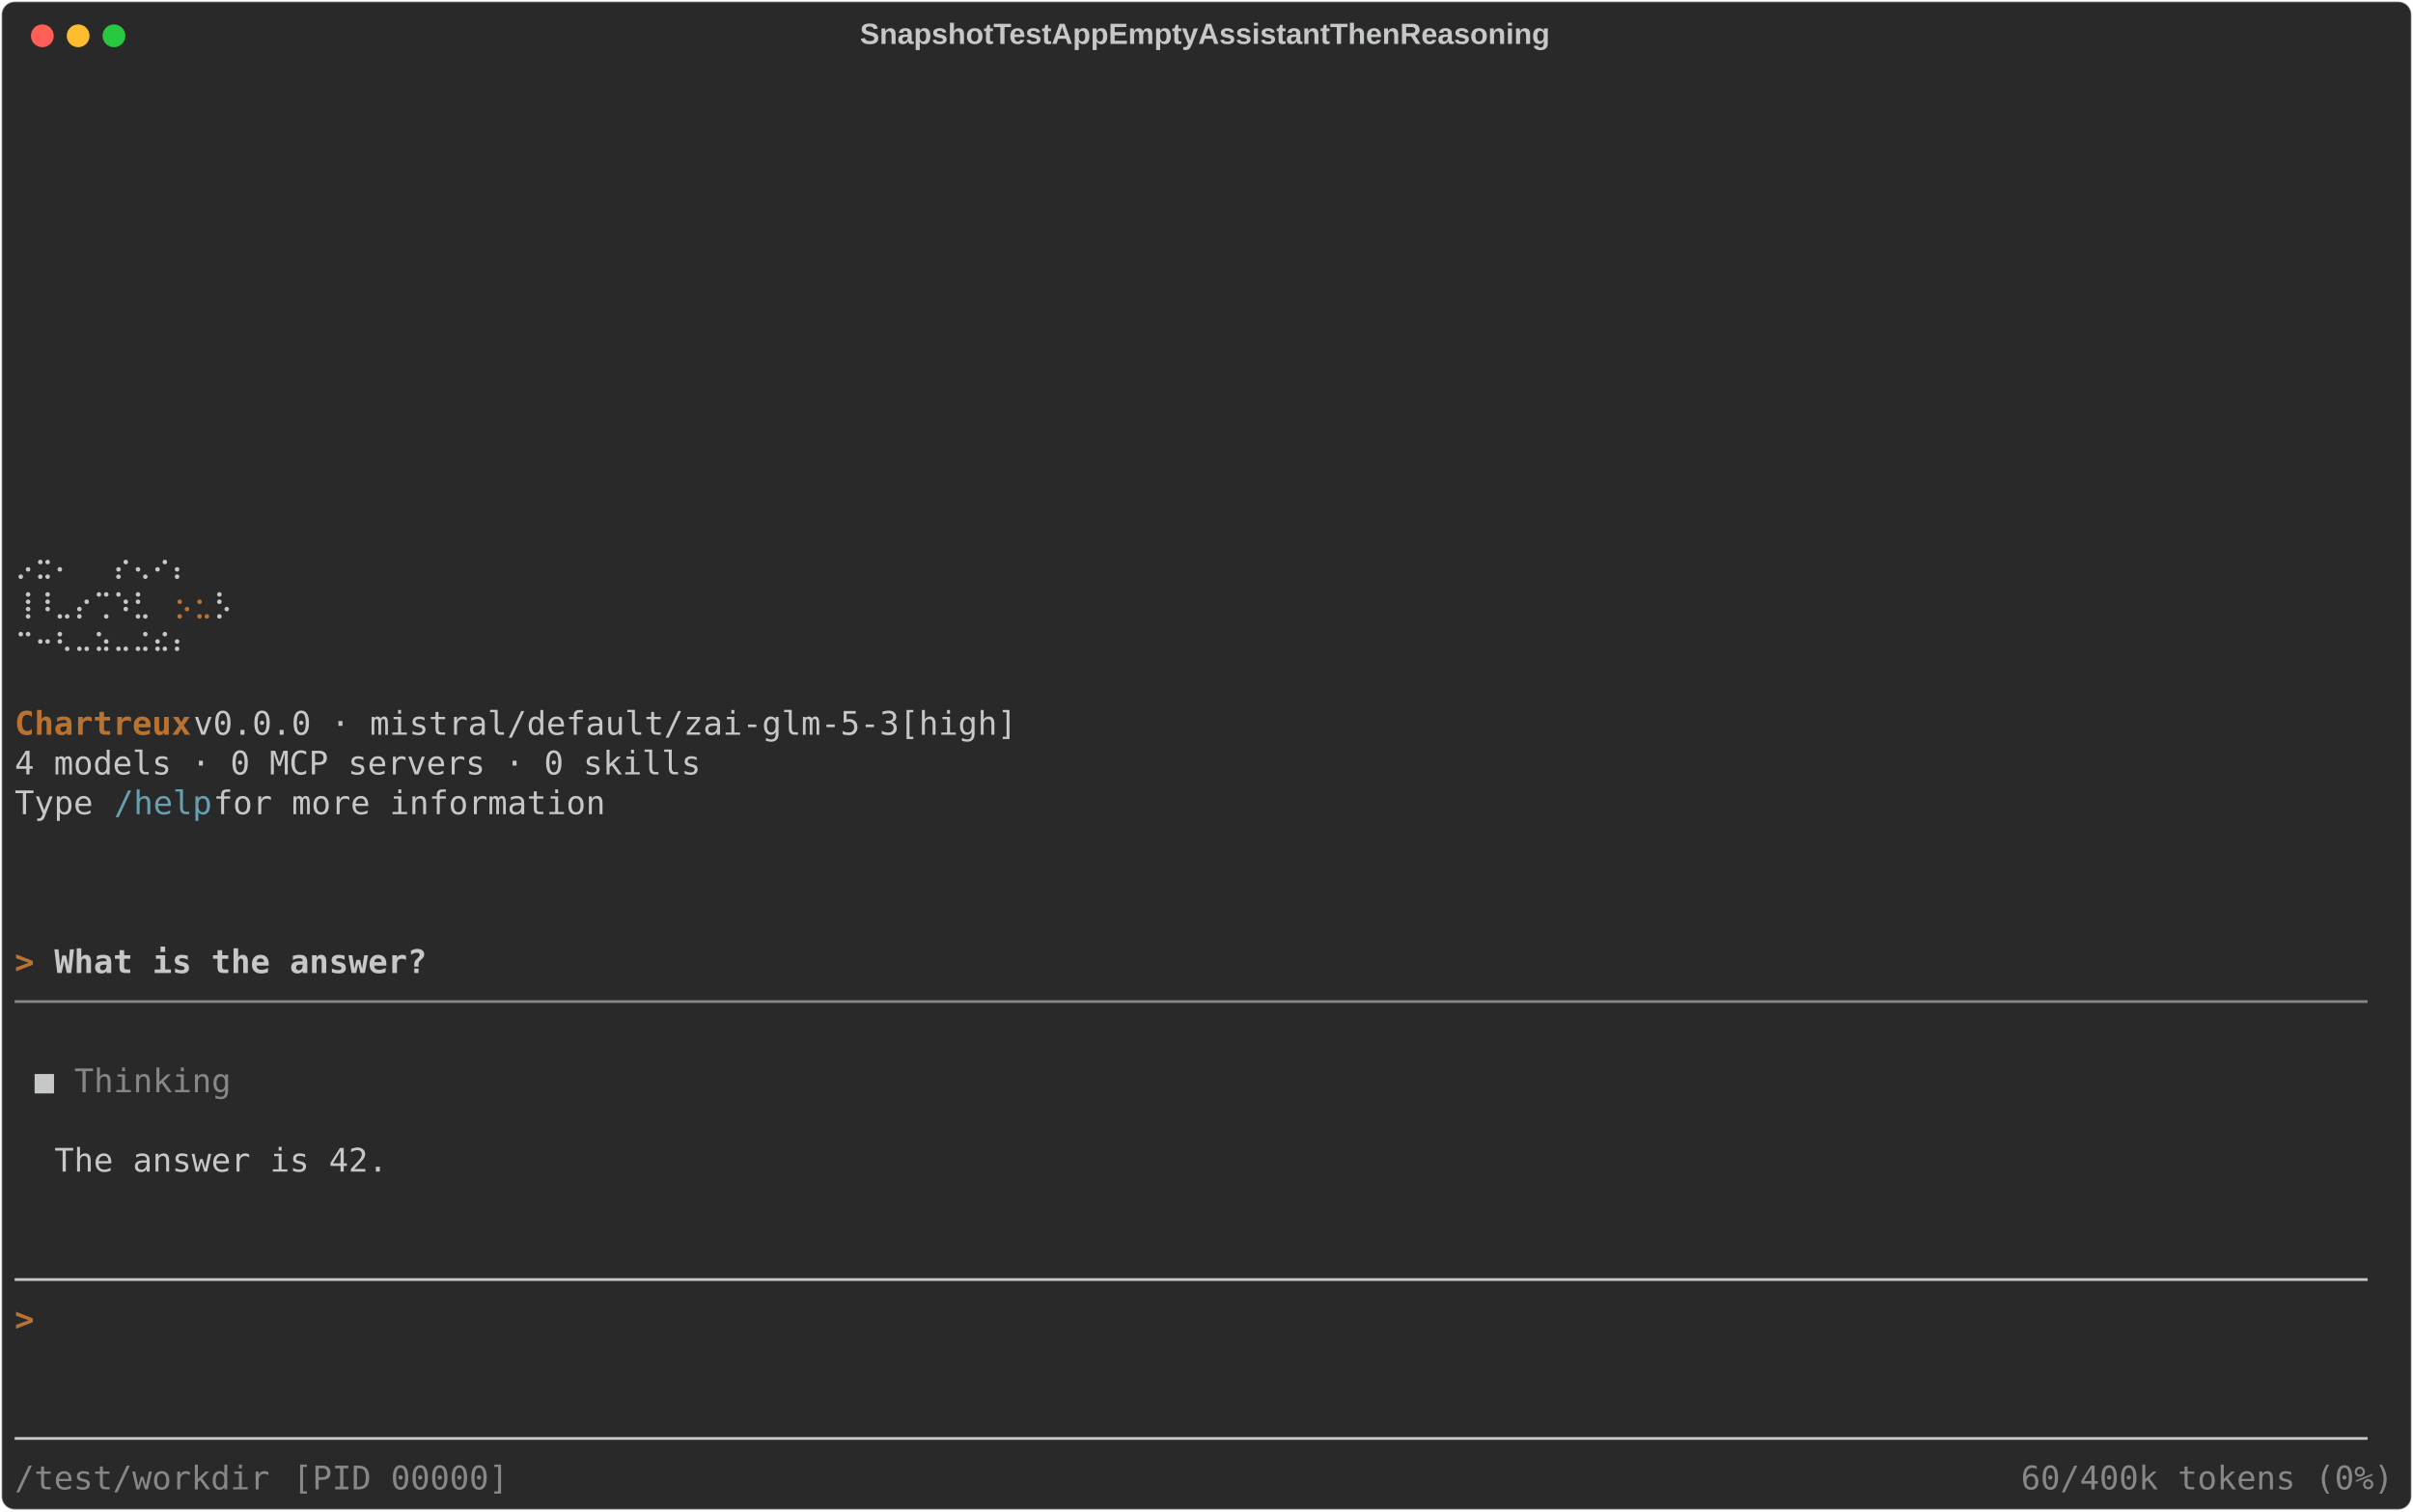
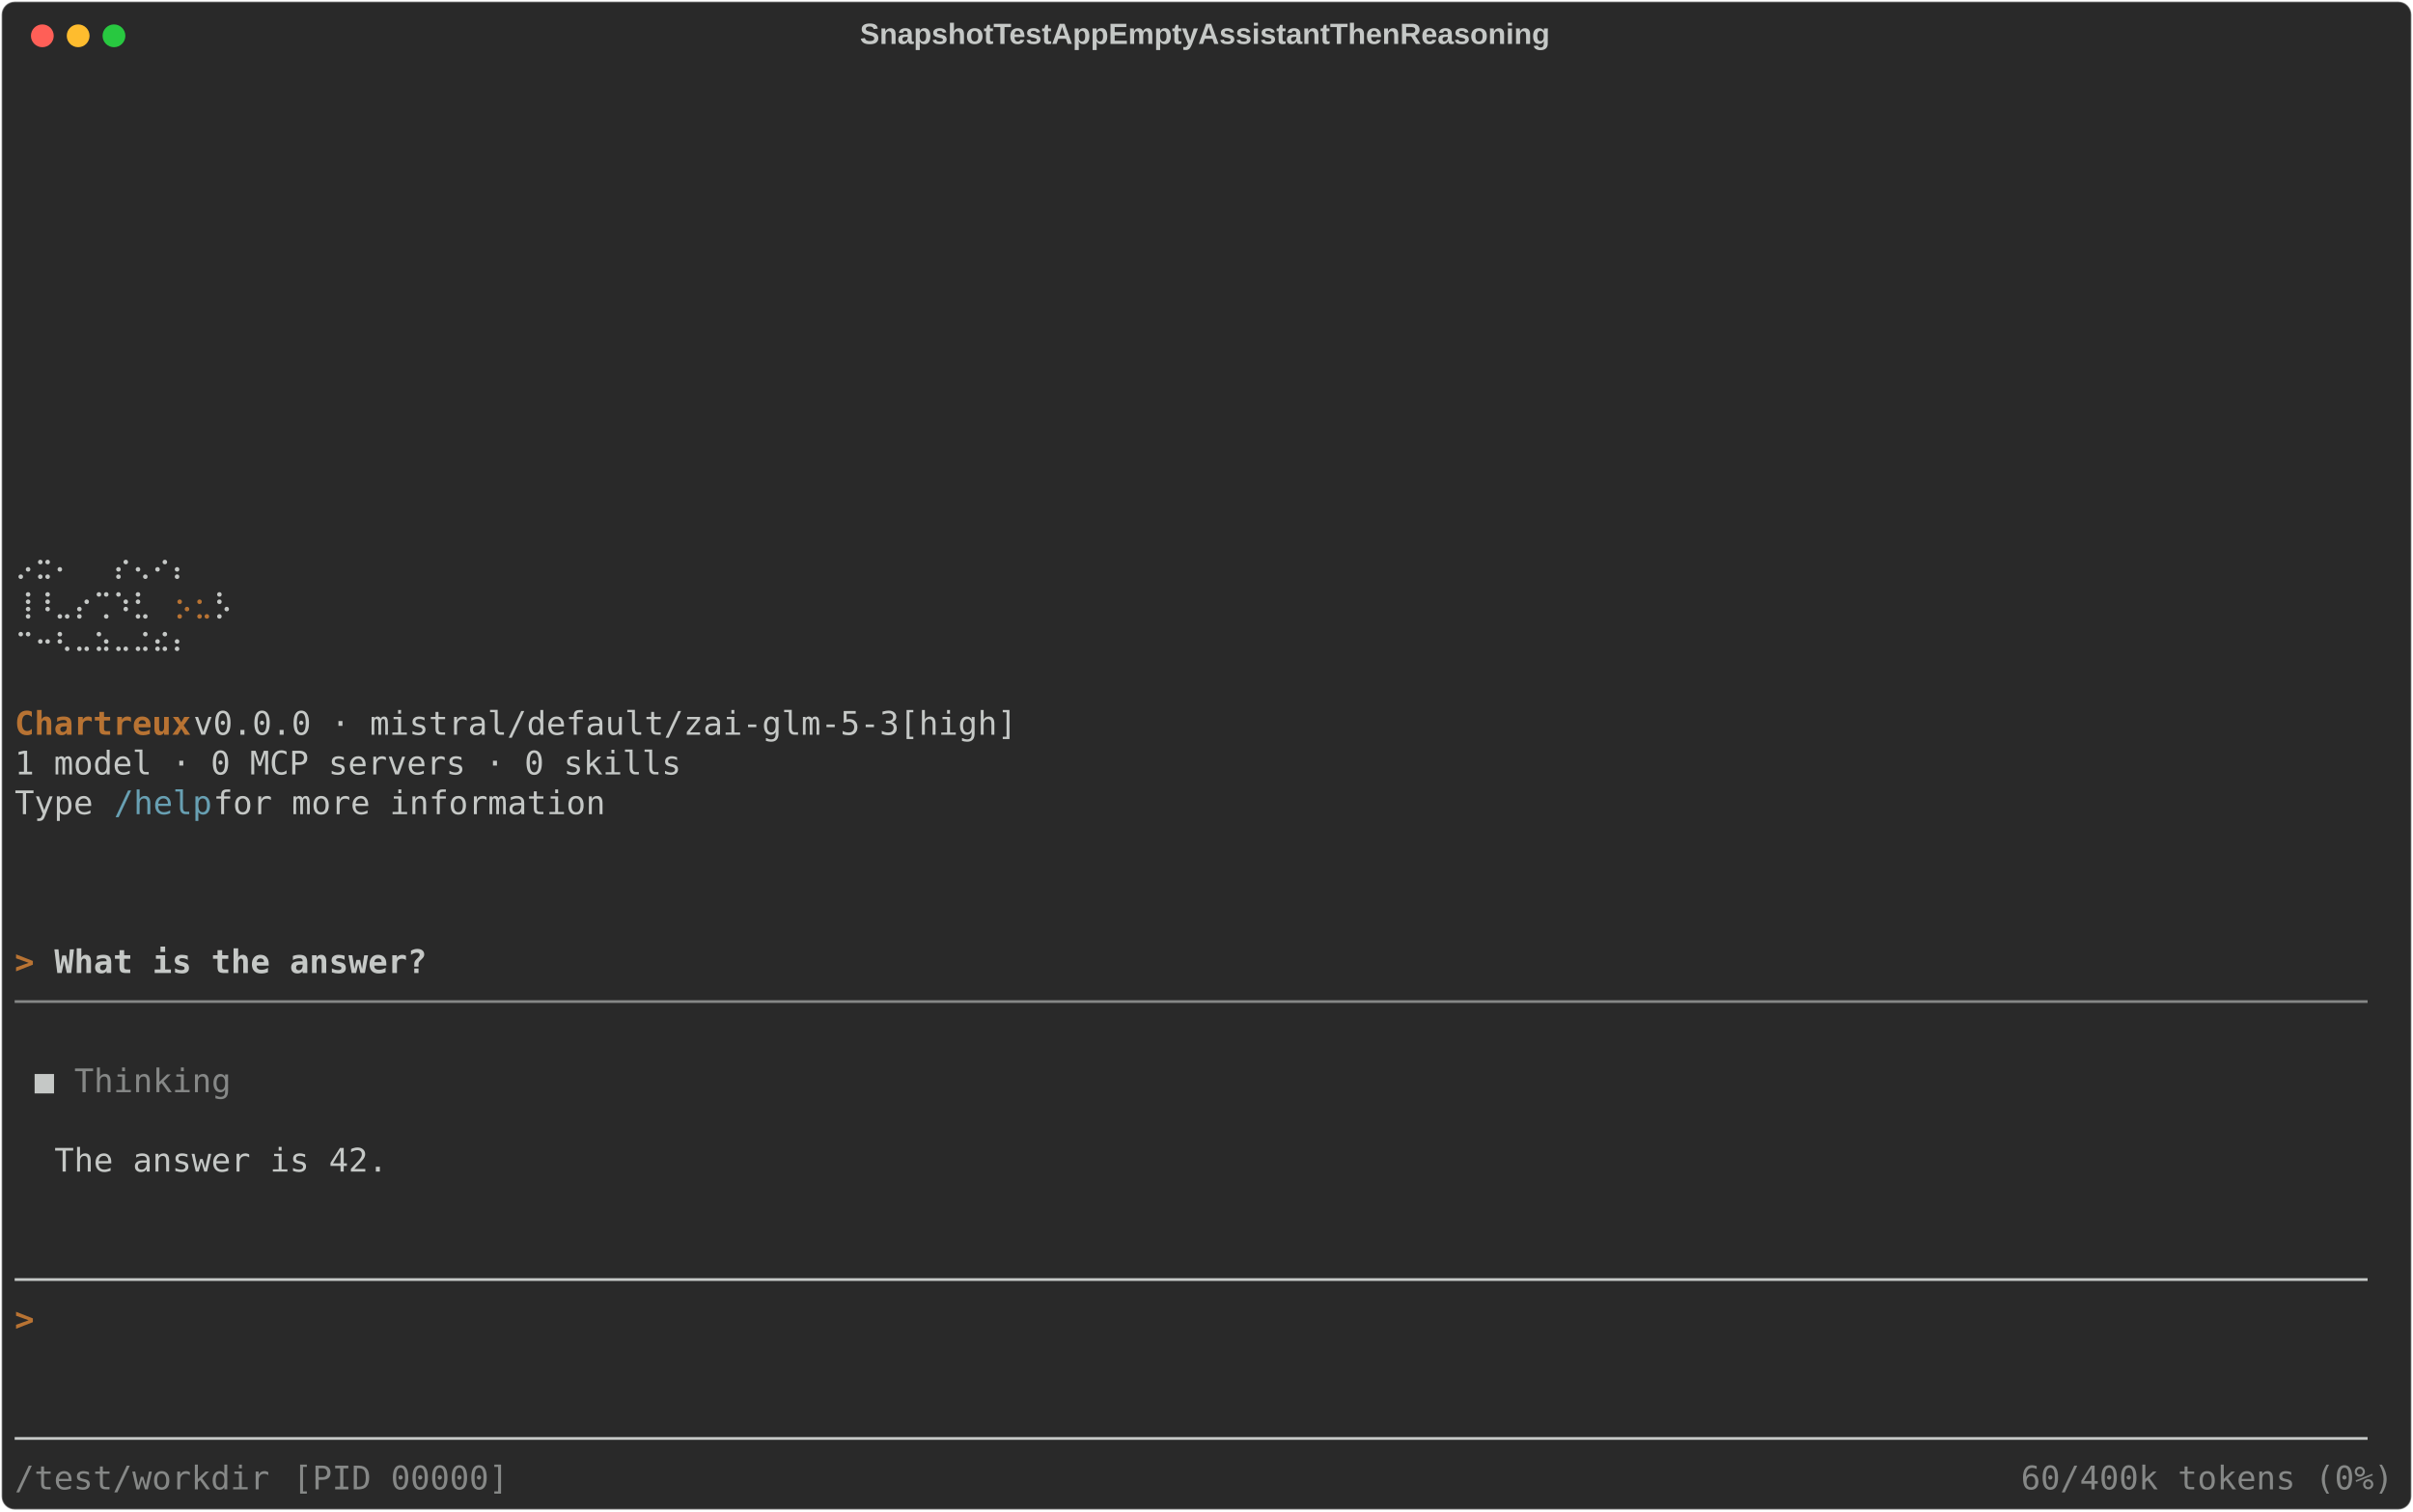
<svg xmlns="http://www.w3.org/2000/svg" class="rich-terminal" viewBox="0 0 1482 928.4">
  <style>

    @font-face {
        font-family: "Fira Code";
        src: local("FiraCode-Regular"),
                url("https://cdnjs.cloudflare.com/ajax/libs/firacode/6.2.0/woff2/FiraCode-Regular.woff2") format("woff2"),
                url("https://cdnjs.cloudflare.com/ajax/libs/firacode/6.2.0/woff/FiraCode-Regular.woff") format("woff");
        font-style: normal;
        font-weight: 400;
    }
    @font-face {
        font-family: "Fira Code";
        src: local("FiraCode-Bold"),
                url("https://cdnjs.cloudflare.com/ajax/libs/firacode/6.2.0/woff2/FiraCode-Bold.woff2") format("woff2"),
                url("https://cdnjs.cloudflare.com/ajax/libs/firacode/6.2.0/woff/FiraCode-Bold.woff") format("woff");
        font-style: bold;
        font-weight: 700;
    }

    .terminal-matrix {
        font-family: Fira Code, monospace;
        font-size: 20px;
        line-height: 24.4px;
        font-variant-east-asian: full-width;
    }

    .terminal-title {
        font-size: 18px;
        font-weight: bold;
        font-family: arial;
    }

    .terminal-r1 { fill: #c5c8c6 }
.terminal-r2 { fill: #b87333 }
.terminal-r3 { fill: #b87333;font-weight: bold }
.terminal-r4 { fill: #68a0b3 }
.terminal-r5 { fill: #c5c8c6;font-weight: bold }
.terminal-r6 { fill: #868887 }
    </style>
  <defs>
    <clipPath id="terminal-clip-terminal">
      <rect x="0" y="0" width="1463.0" height="877.4" />
    </clipPath>
    <clipPath id="terminal-line-0">
      <rect x="0" y="1.5" width="1464" height="24.65" />
    </clipPath>
    <clipPath id="terminal-line-1">
      <rect x="0" y="25.9" width="1464" height="24.65" />
    </clipPath>
    <clipPath id="terminal-line-2">
      <rect x="0" y="50.3" width="1464" height="24.65" />
    </clipPath>
    <clipPath id="terminal-line-3">
      <rect x="0" y="74.7" width="1464" height="24.65" />
    </clipPath>
    <clipPath id="terminal-line-4">
      <rect x="0" y="99.1" width="1464" height="24.65" />
    </clipPath>
    <clipPath id="terminal-line-5">
      <rect x="0" y="123.5" width="1464" height="24.65" />
    </clipPath>
    <clipPath id="terminal-line-6">
      <rect x="0" y="147.9" width="1464" height="24.65" />
    </clipPath>
    <clipPath id="terminal-line-7">
      <rect x="0" y="172.3" width="1464" height="24.65" />
    </clipPath>
    <clipPath id="terminal-line-8">
      <rect x="0" y="196.7" width="1464" height="24.65" />
    </clipPath>
    <clipPath id="terminal-line-9">
      <rect x="0" y="221.1" width="1464" height="24.65" />
    </clipPath>
    <clipPath id="terminal-line-10">
      <rect x="0" y="245.5" width="1464" height="24.65" />
    </clipPath>
    <clipPath id="terminal-line-11">
      <rect x="0" y="269.9" width="1464" height="24.65" />
    </clipPath>
    <clipPath id="terminal-line-12">
      <rect x="0" y="294.3" width="1464" height="24.65" />
    </clipPath>
    <clipPath id="terminal-line-13">
      <rect x="0" y="318.7" width="1464" height="24.65" />
    </clipPath>
    <clipPath id="terminal-line-14">
      <rect x="0" y="343.1" width="1464" height="24.65" />
    </clipPath>
    <clipPath id="terminal-line-15">
      <rect x="0" y="367.5" width="1464" height="24.65" />
    </clipPath>
    <clipPath id="terminal-line-16">
      <rect x="0" y="391.9" width="1464" height="24.65" />
    </clipPath>
    <clipPath id="terminal-line-17">
      <rect x="0" y="416.3" width="1464" height="24.65" />
    </clipPath>
    <clipPath id="terminal-line-18">
      <rect x="0" y="440.7" width="1464" height="24.65" />
    </clipPath>
    <clipPath id="terminal-line-19">
      <rect x="0" y="465.1" width="1464" height="24.65" />
    </clipPath>
    <clipPath id="terminal-line-20">
      <rect x="0" y="489.5" width="1464" height="24.65" />
    </clipPath>
    <clipPath id="terminal-line-21">
      <rect x="0" y="513.9" width="1464" height="24.65" />
    </clipPath>
    <clipPath id="terminal-line-22">
      <rect x="0" y="538.3" width="1464" height="24.65" />
    </clipPath>
    <clipPath id="terminal-line-23">
      <rect x="0" y="562.7" width="1464" height="24.65" />
    </clipPath>
    <clipPath id="terminal-line-24">
      <rect x="0" y="587.1" width="1464" height="24.65" />
    </clipPath>
    <clipPath id="terminal-line-25">
      <rect x="0" y="611.5" width="1464" height="24.65" />
    </clipPath>
    <clipPath id="terminal-line-26">
      <rect x="0" y="635.9" width="1464" height="24.65" />
    </clipPath>
    <clipPath id="terminal-line-27">
      <rect x="0" y="660.3" width="1464" height="24.65" />
    </clipPath>
    <clipPath id="terminal-line-28">
      <rect x="0" y="684.7" width="1464" height="24.65" />
    </clipPath>
    <clipPath id="terminal-line-29">
      <rect x="0" y="709.1" width="1464" height="24.65" />
    </clipPath>
    <clipPath id="terminal-line-30">
      <rect x="0" y="733.5" width="1464" height="24.65" />
    </clipPath>
    <clipPath id="terminal-line-31">
      <rect x="0" y="757.9" width="1464" height="24.65" />
    </clipPath>
    <clipPath id="terminal-line-32">
      <rect x="0" y="782.3" width="1464" height="24.65" />
    </clipPath>
    <clipPath id="terminal-line-33">
      <rect x="0" y="806.7" width="1464" height="24.65" />
    </clipPath>
    <clipPath id="terminal-line-34">
      <rect x="0" y="831.1" width="1464" height="24.65" />
    </clipPath>
  </defs>
  <rect fill="#292929" stroke="rgba(255,255,255,0.35)" stroke-width="1" x="1" y="1" width="1480" height="926.4" rx="8" />
  <text class="terminal-title" fill="#c5c8c6" text-anchor="middle" x="740" y="27">SnapshotTestAppEmptyAssistantThenReasoning</text>
  <g transform="translate(26,22)">
    <circle cx="0" cy="0" r="7" fill="#ff5f57" />
    <circle cx="22" cy="0" r="7" fill="#febc2e" />
    <circle cx="44" cy="0" r="7" fill="#28c840" />
  </g>
  <g transform="translate(9, 41)" clip-path="url(#terminal-clip-terminal)">
    <g class="terminal-matrix">
      <text class="terminal-r1" x="1464" y="20" textLength="12.2" clip-path="url(#terminal-line-0)">
</text>
      <text class="terminal-r1" x="1464" y="44.4" textLength="12.2" clip-path="url(#terminal-line-1)">
</text>
      <text class="terminal-r1" x="1464" y="68.8" textLength="12.2" clip-path="url(#terminal-line-2)">
</text>
      <text class="terminal-r1" x="1464" y="93.2" textLength="12.2" clip-path="url(#terminal-line-3)">
</text>
      <text class="terminal-r1" x="1464" y="117.6" textLength="12.2" clip-path="url(#terminal-line-4)">
</text>
      <text class="terminal-r1" x="1464" y="142" textLength="12.2" clip-path="url(#terminal-line-5)">
</text>
      <text class="terminal-r1" x="1464" y="166.4" textLength="12.2" clip-path="url(#terminal-line-6)">
</text>
      <text class="terminal-r1" x="1464" y="190.8" textLength="12.2" clip-path="url(#terminal-line-7)">
</text>
      <text class="terminal-r1" x="1464" y="215.2" textLength="12.2" clip-path="url(#terminal-line-8)">
</text>
      <text class="terminal-r1" x="1464" y="239.6" textLength="12.2" clip-path="url(#terminal-line-9)">
</text>
      <text class="terminal-r1" x="1464" y="264" textLength="12.2" clip-path="url(#terminal-line-10)">
</text>
      <text class="terminal-r1" x="1464" y="288.4" textLength="12.2" clip-path="url(#terminal-line-11)">
</text>
      <text class="terminal-r1" x="0" y="312.8" textLength="134.2" clip-path="url(#terminal-line-12)">  ⡠⣒⠄  ⡔⢄⠔⡄</text>
      <text class="terminal-r1" x="1464" y="312.8" textLength="12.2" clip-path="url(#terminal-line-12)">
</text>
      <text class="terminal-r1" x="0" y="337.2" textLength="97.6" clip-path="url(#terminal-line-13)"> ⢸⠸⣀⡔⢉⠱⣃</text>
      <text class="terminal-r2" x="97.6" y="337.2" textLength="12.2" clip-path="url(#terminal-line-13)">⡢</text>
      <text class="terminal-r2" x="109.8" y="337.2" textLength="12.2" clip-path="url(#terminal-line-13)">⣂</text>
      <text class="terminal-r1" x="122" y="337.2" textLength="12.2" clip-path="url(#terminal-line-13)">⡣</text>
      <text class="terminal-r1" x="1464" y="337.2" textLength="12.2" clip-path="url(#terminal-line-13)">
</text>
      <text class="terminal-r1" x="0" y="361.6" textLength="134.2" clip-path="url(#terminal-line-14)">  ⠉⠒⠣⠤⠵⠤⠬⠮⠆</text>
      <text class="terminal-r1" x="1464" y="361.6" textLength="12.2" clip-path="url(#terminal-line-14)">
</text>
      <text class="terminal-r1" x="1464" y="386" textLength="12.2" clip-path="url(#terminal-line-15)">
</text>
      <text class="terminal-r3" x="0" y="410.4" textLength="109.8" clip-path="url(#terminal-line-16)">Chartreux</text>
      <text class="terminal-r1" x="109.8" y="410.4" textLength="524.6" clip-path="url(#terminal-line-16)"> v0.0.0 · mistral/default/zai-glm-5-3[high]</text>
      <text class="terminal-r1" x="1464" y="410.4" textLength="12.2" clip-path="url(#terminal-line-16)">
</text>
-       <text class="terminal-r1" x="0" y="434.8" textLength="427" clip-path="url(#terminal-line-17)">4 models · 0 MCP servers · 0 skills</text>
+       <text class="terminal-r1" x="0" y="434.8" textLength="414.8" clip-path="url(#terminal-line-17)">1 model · 0 MCP servers · 0 skills</text>
      <text class="terminal-r1" x="1464" y="434.8" textLength="12.2" clip-path="url(#terminal-line-17)">
</text>
      <text class="terminal-r1" x="0" y="459.2" textLength="61" clip-path="url(#terminal-line-18)">Type </text>
      <text class="terminal-r4" x="61" y="459.2" textLength="61" clip-path="url(#terminal-line-18)">/help</text>
      <text class="terminal-r1" x="122" y="459.2" textLength="256.2" clip-path="url(#terminal-line-18)"> for more information</text>
      <text class="terminal-r1" x="1464" y="459.2" textLength="12.2" clip-path="url(#terminal-line-18)">
</text>
      <text class="terminal-r1" x="1464" y="483.6" textLength="12.2" clip-path="url(#terminal-line-19)">
</text>
      <text class="terminal-r1" x="1464" y="508" textLength="12.2" clip-path="url(#terminal-line-20)">
</text>
      <text class="terminal-r1" x="1464" y="532.4" textLength="12.2" clip-path="url(#terminal-line-21)">
</text>
      <text class="terminal-r3" x="0" y="556.8" textLength="24.4" clip-path="url(#terminal-line-22)">&gt; </text>
      <text class="terminal-r5" x="24.4" y="556.8" textLength="231.8" clip-path="url(#terminal-line-22)">What is the answer?</text>
      <text class="terminal-r1" x="1464" y="556.8" textLength="12.2" clip-path="url(#terminal-line-22)">
</text>
      <text class="terminal-r6" x="0" y="581.2" textLength="1464" clip-path="url(#terminal-line-23)">────────────────────────────────────────────────────────────────────────────────────────────────────────────────────────</text>
      <text class="terminal-r1" x="1464" y="581.2" textLength="12.2" clip-path="url(#terminal-line-23)">
</text>
      <text class="terminal-r1" x="1464" y="605.6" textLength="12.2" clip-path="url(#terminal-line-24)">
</text>
      <text class="terminal-r1" x="12.2" y="630" textLength="12.2" clip-path="url(#terminal-line-25)">■</text>
      <text class="terminal-r6" x="36.6" y="630" textLength="97.6" clip-path="url(#terminal-line-25)">Thinking</text>
      <text class="terminal-r1" x="1464" y="630" textLength="12.2" clip-path="url(#terminal-line-25)">
</text>
      <text class="terminal-r1" x="1464" y="654.4" textLength="12.2" clip-path="url(#terminal-line-26)">
</text>
      <text class="terminal-r1" x="24.4" y="678.8" textLength="207.4" clip-path="url(#terminal-line-27)">The answer is 42.</text>
      <text class="terminal-r1" x="1464" y="678.8" textLength="12.2" clip-path="url(#terminal-line-27)">
</text>
      <text class="terminal-r1" x="1464" y="703.2" textLength="12.2" clip-path="url(#terminal-line-28)">
</text>
      <text class="terminal-r1" x="1464" y="727.6" textLength="12.2" clip-path="url(#terminal-line-29)">
</text>
      <text class="terminal-r1" x="0" y="752" textLength="1464" clip-path="url(#terminal-line-30)">────────────────────────────────────────────────────────────────────────────────────────────────────────────────────────</text>
      <text class="terminal-r1" x="1464" y="752" textLength="12.2" clip-path="url(#terminal-line-30)">
</text>
      <text class="terminal-r3" x="0" y="776.4" textLength="12.2" clip-path="url(#terminal-line-31)">&gt;</text>
      <text class="terminal-r1" x="1464" y="776.4" textLength="12.2" clip-path="url(#terminal-line-31)">
</text>
      <text class="terminal-r1" x="1464" y="800.8" textLength="12.2" clip-path="url(#terminal-line-32)">
</text>
      <text class="terminal-r1" x="1464" y="825.2" textLength="12.2" clip-path="url(#terminal-line-33)">
</text>
      <text class="terminal-r1" x="0" y="849.6" textLength="1464" clip-path="url(#terminal-line-34)">────────────────────────────────────────────────────────────────────────────────────────────────────────────────────────</text>
      <text class="terminal-r1" x="1464" y="849.6" textLength="12.2" clip-path="url(#terminal-line-34)">
</text>
      <text class="terminal-r6" x="0" y="874" textLength="158.6" clip-path="url(#terminal-line-35)">/test/workdir</text>
      <text class="terminal-r6" x="170.8" y="874" textLength="134.2" clip-path="url(#terminal-line-35)">[PID 00000]</text>
      <text class="terminal-r6" x="1232.2" y="874" textLength="231.8" clip-path="url(#terminal-line-35)">60/400k tokens (0%)</text>
    </g>
  </g>
</svg>
